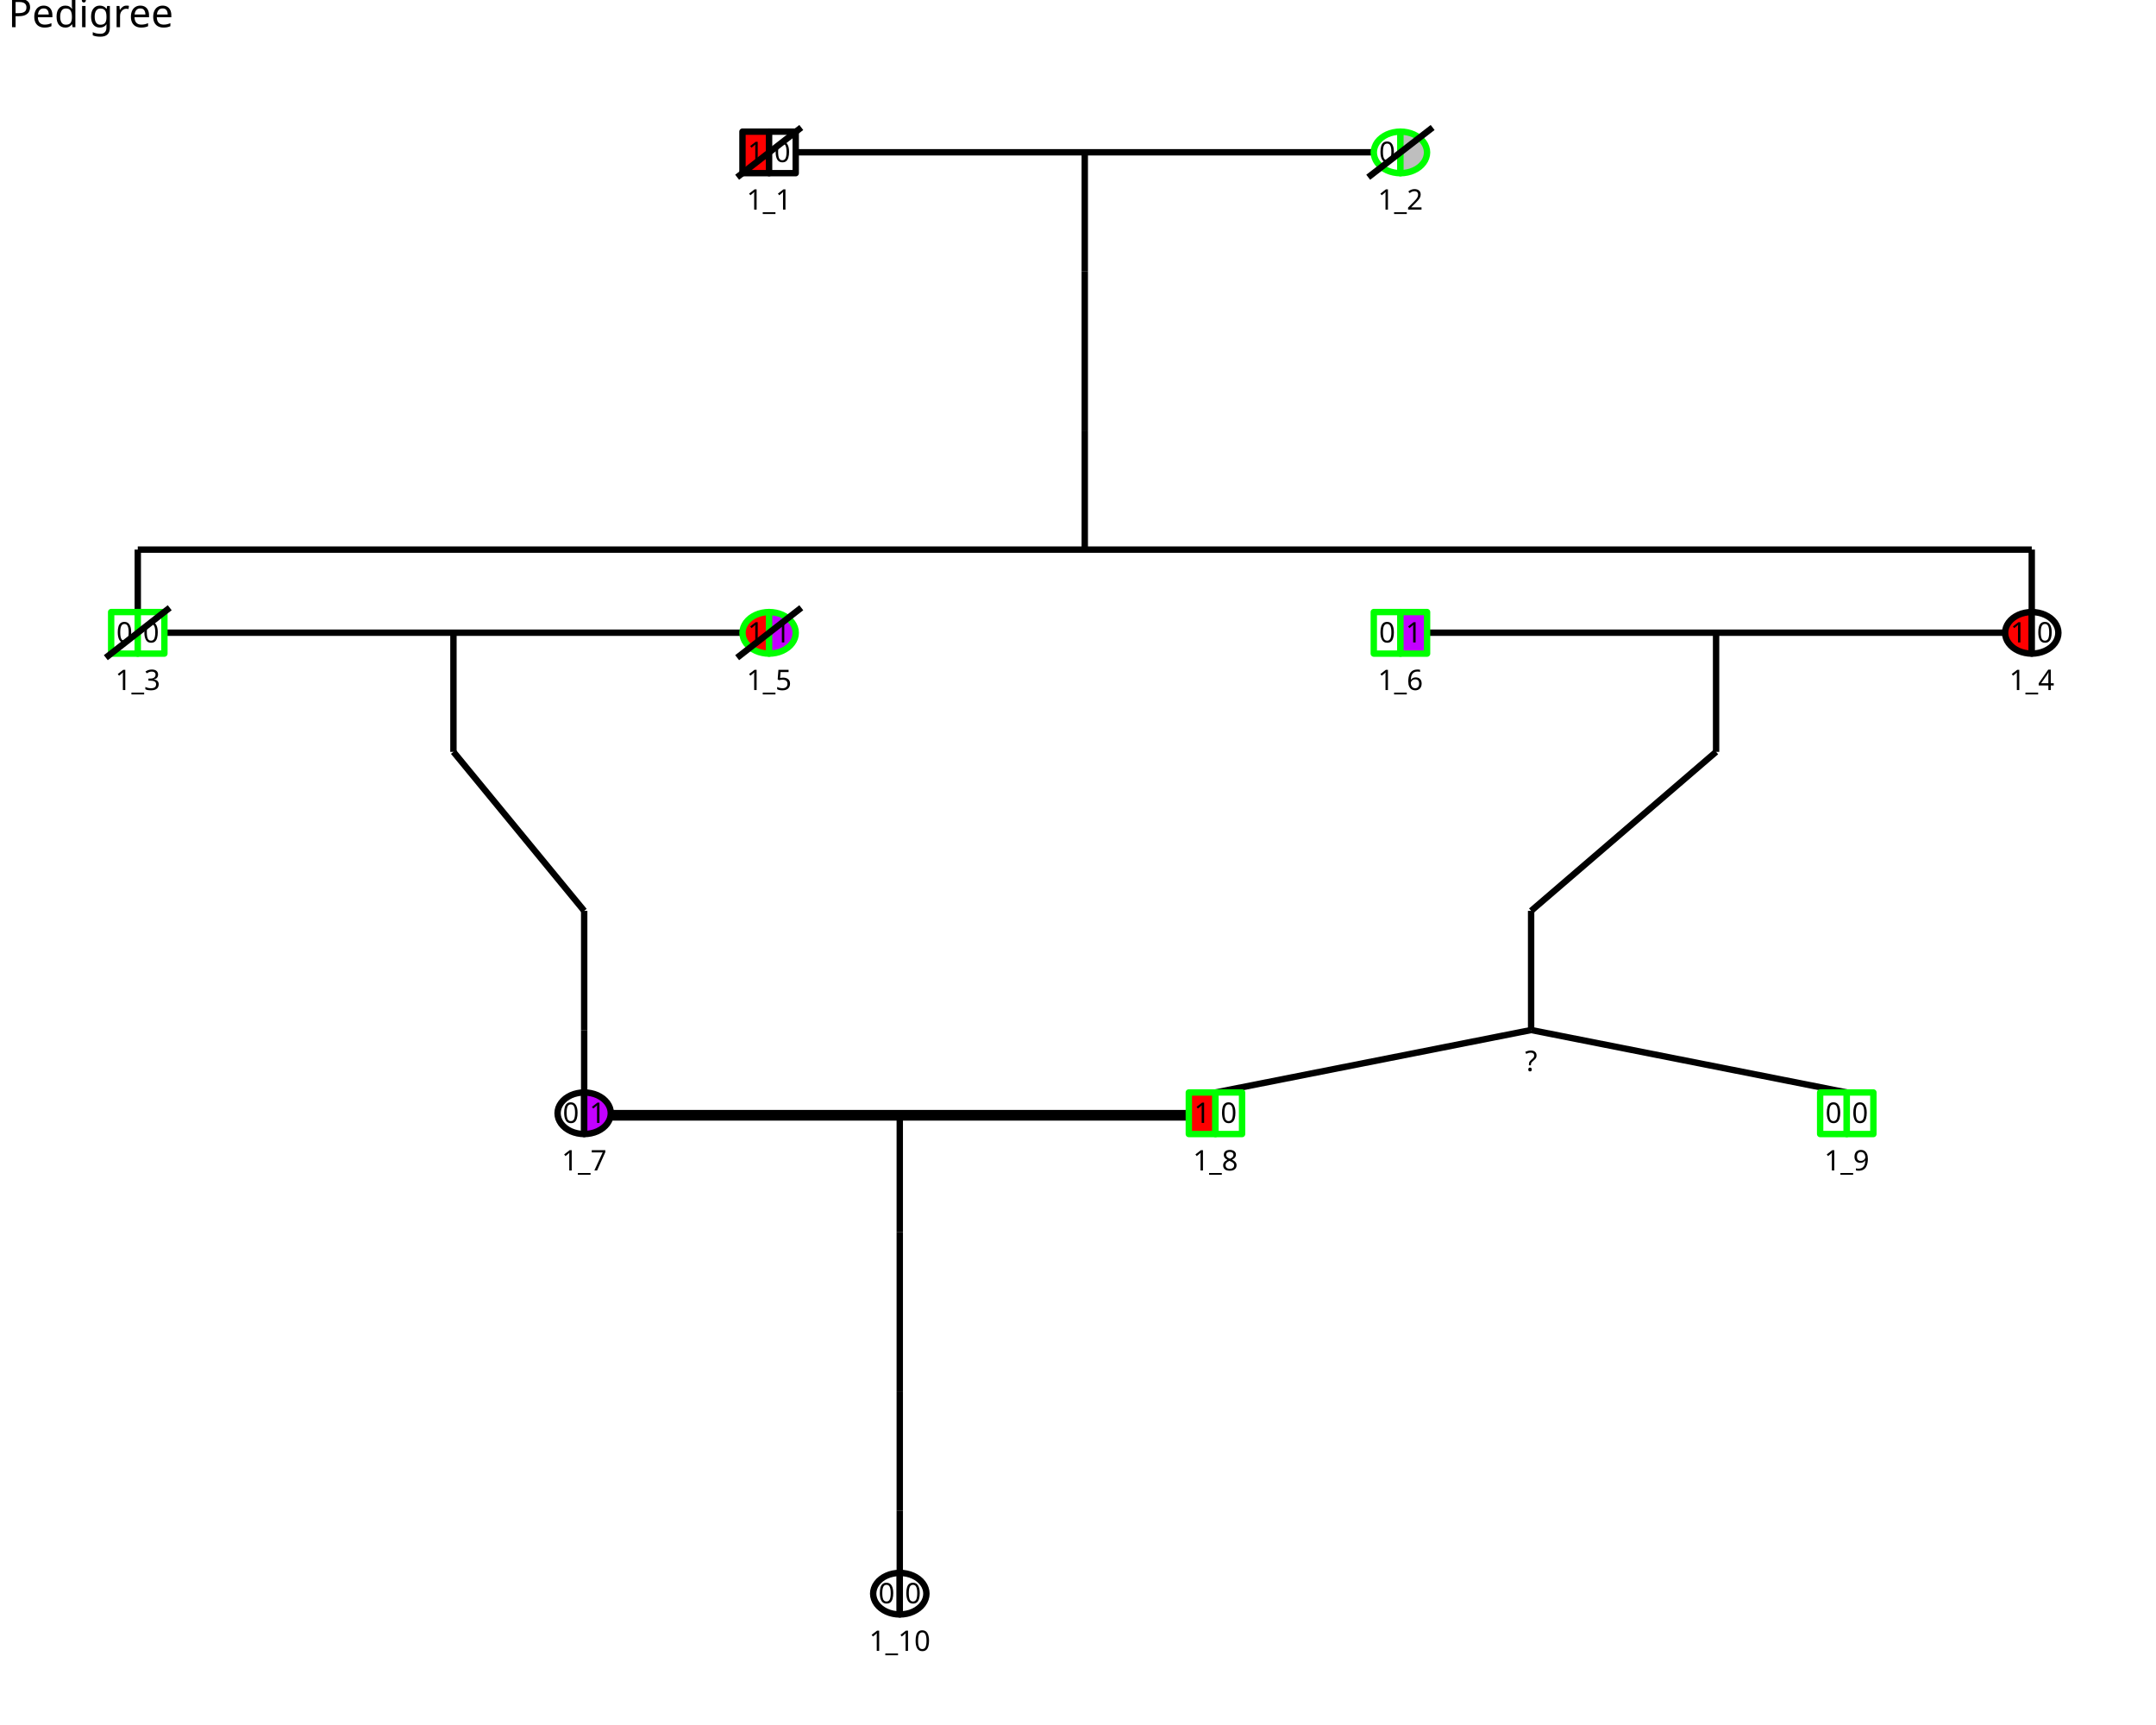
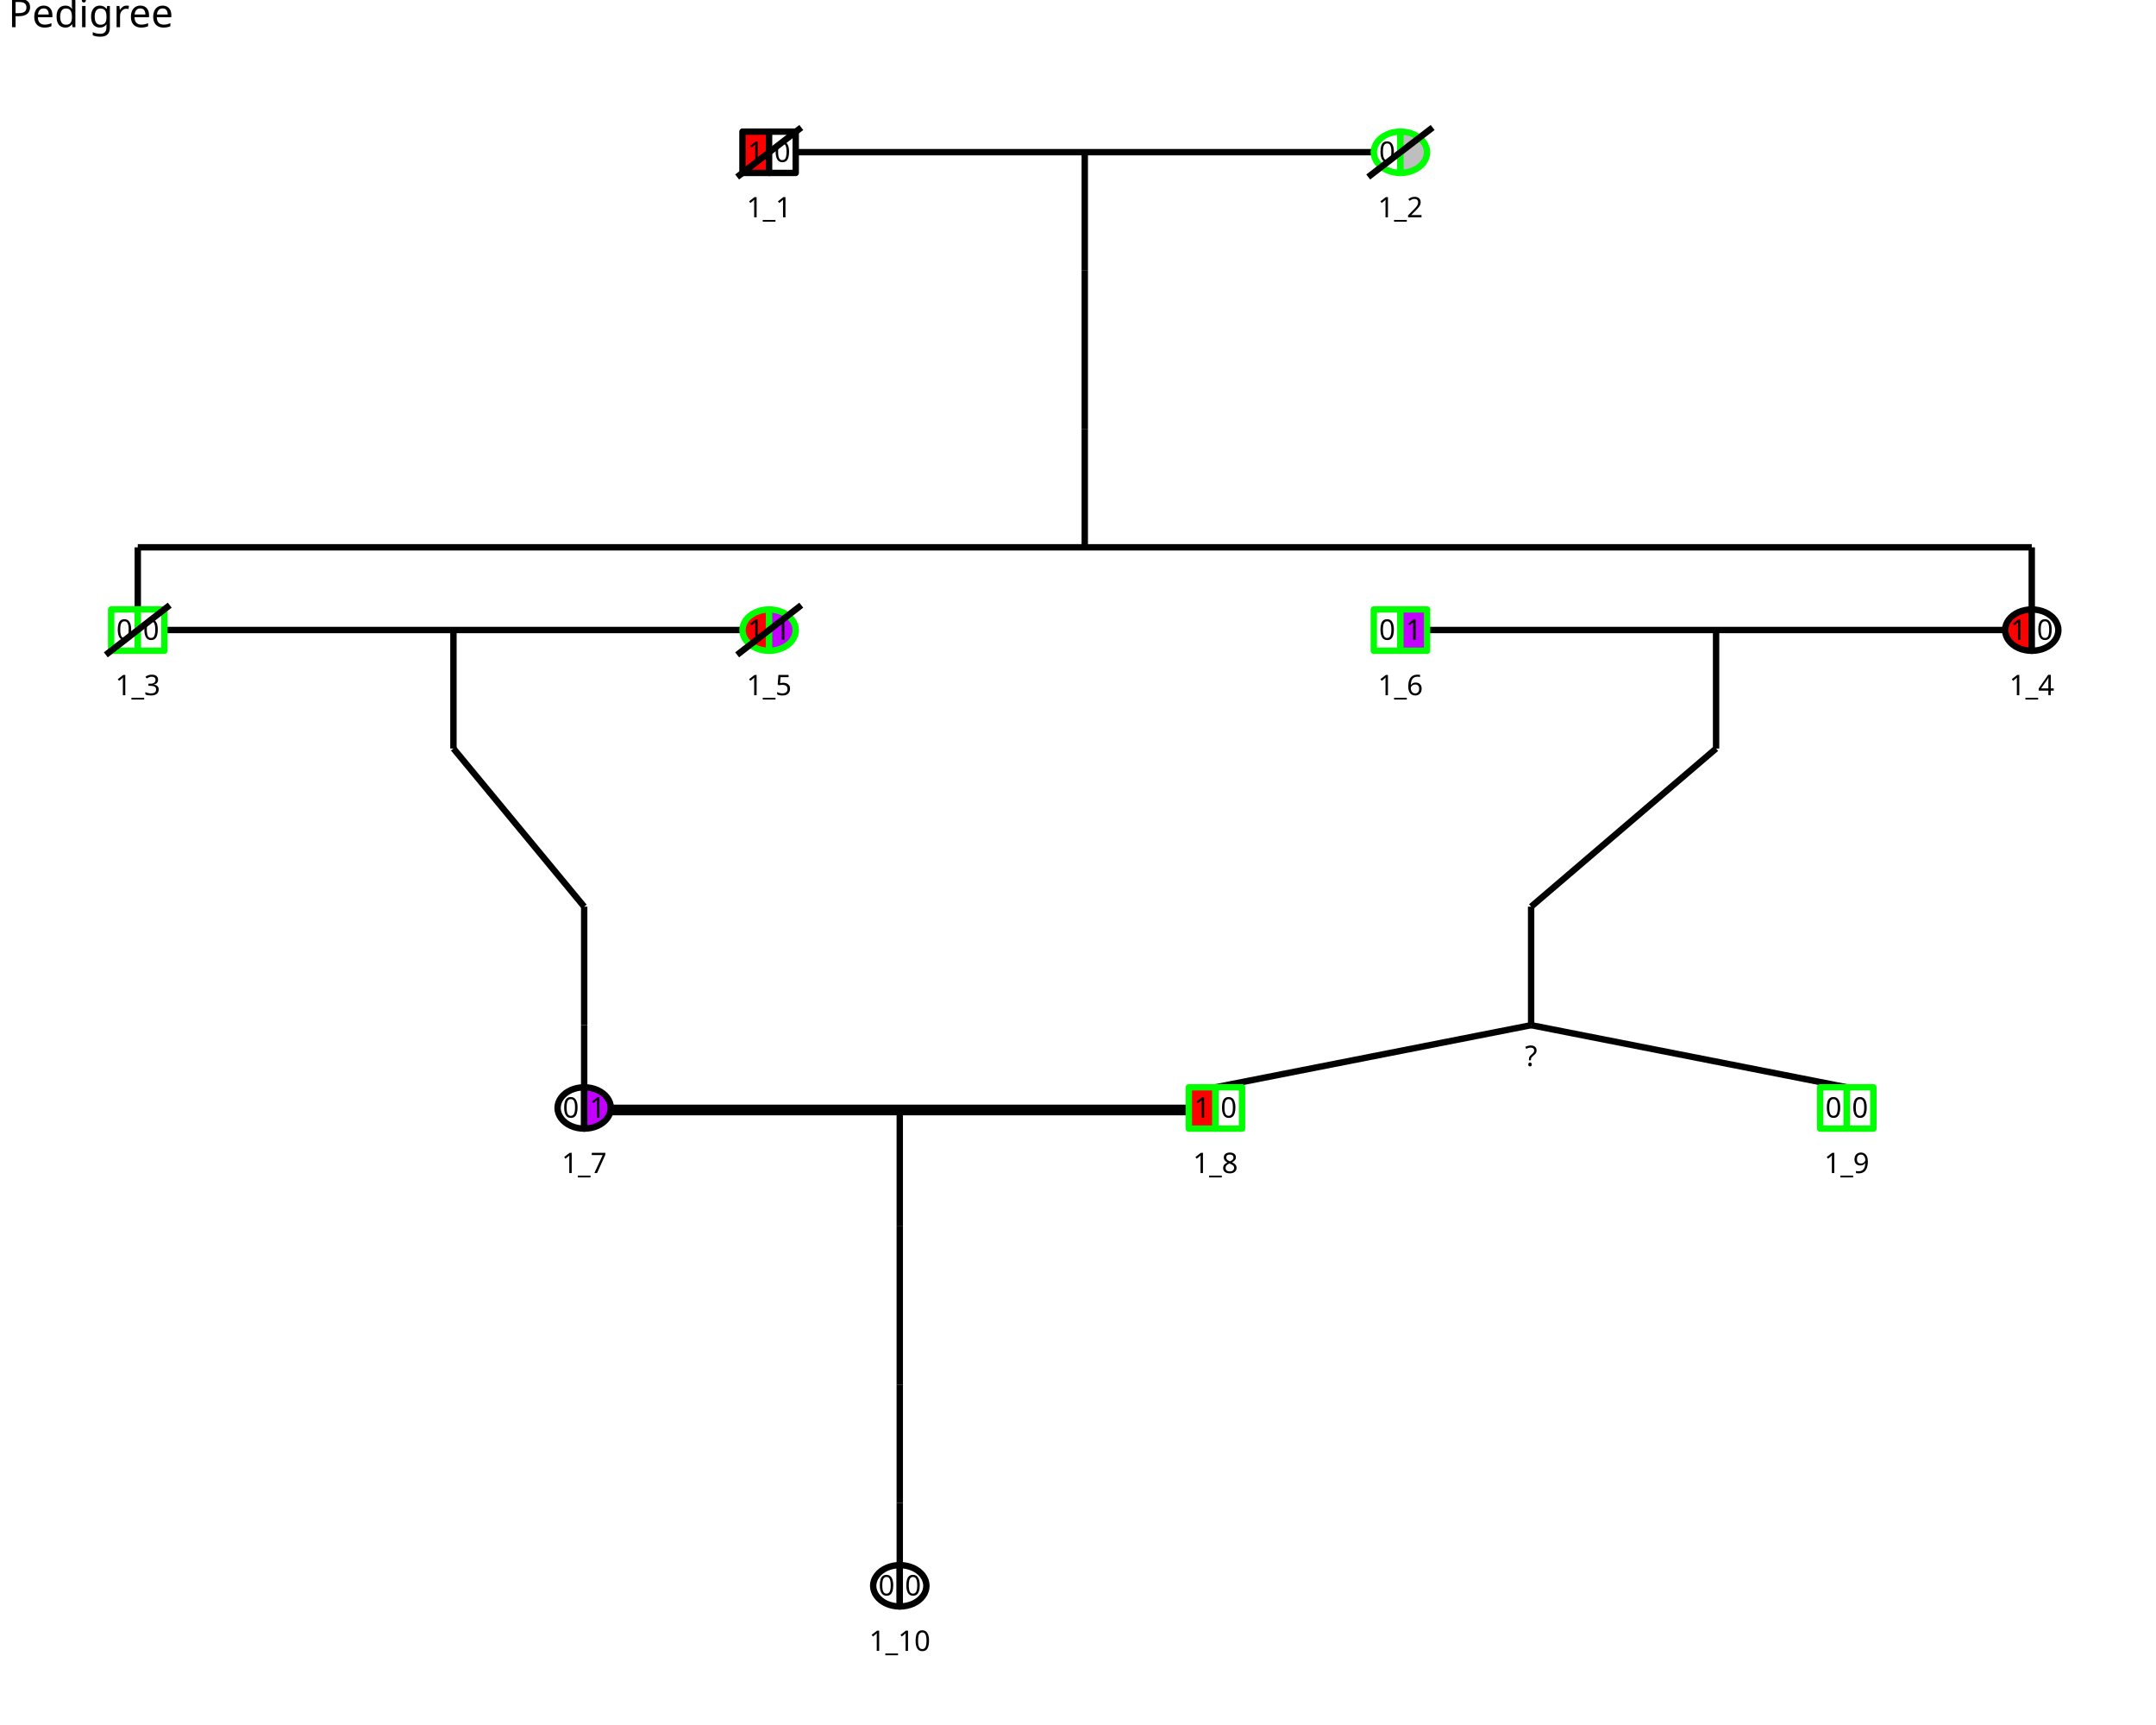
<svg xmlns="http://www.w3.org/2000/svg" class="svglite" data-engine-version="2.0" width="720.00pt" height="576.00pt" viewBox="0 0 720.00 576.00">
  <defs>
    <style type="text/css">
    .svglite line, .svglite polyline, .svglite polygon, .svglite path, .svglite rect, .svglite circle {
      fill: none;
      stroke: #000000;
      stroke-linecap: round;
      stroke-linejoin: round;
      stroke-miterlimit: 10.00;
    }
  </style>
  </defs>
  <rect width="100%" height="100%" style="stroke: none; fill: #FFFFFF;" />
  <defs>
    <clipPath id="cpMC4wMHw3MjAuMDB8MC4wMHw1NzYuMDA=">
      <rect x="0.00" y="0.00" width="720.00" height="576.00" />
    </clipPath>
  </defs>
  <g clip-path="url(#cpMC4wMHw3MjAuMDB8MC4wMHw1NzYuMDA=)">
    <rect x="0.00" y="0.00" width="720.00" height="576.00" style="stroke-width: 1.07; stroke: #FFFFFF; fill: #FFFFFF;" />
  </g>
  <defs>
    <clipPath id="cpMi43NHw3MjAuMDB8MTcuMzB8NTczLjI2">
      <rect x="2.74" y="17.30" width="717.26" height="555.96" />
    </clipPath>
  </defs>
  <g clip-path="url(#cpMi43NHw3MjAuMDB8MTcuMzB8NTczLjI2)">
    <rect x="2.74" y="17.30" width="717.26" height="555.96" style="stroke-width: 1.07; stroke: none;" />
-     <line x1="265.70" y1="50.85" x2="458.82" y2="50.85" style="stroke-width: 2.13; stroke-linecap: butt;" />
-     <line x1="54.90" y1="211.27" x2="247.95" y2="211.27" style="stroke-width: 2.13; stroke-linecap: butt;" />
-     <line x1="203.99" y1="371.69" x2="397.05" y2="371.69" style="stroke-width: 2.13; stroke-linecap: butt;" />
-     <line x1="476.53" y1="211.27" x2="669.65" y2="211.27" style="stroke-width: 2.13; stroke-linecap: butt;" />
-     <line x1="203.99" y1="373.13" x2="397.05" y2="373.13" style="stroke-width: 2.13; stroke-linecap: butt;" />
-     <line x1="46.01" y1="204.37" x2="46.01" y2="183.52" style="stroke-width: 2.13; stroke-linecap: butt;" />
-     <line x1="678.51" y1="204.37" x2="678.51" y2="183.52" style="stroke-width: 2.13; stroke-linecap: butt;" />
-     <line x1="46.01" y1="183.52" x2="678.51" y2="183.52" style="stroke-width: 2.13; stroke-linecap: butt;" />
-     <line x1="362.26" y1="183.52" x2="362.26" y2="143.73" style="stroke-width: 2.13; stroke-linecap: butt;" />
-     <line x1="362.26" y1="143.73" x2="362.26" y2="90.64" style="stroke-width: 2.13; stroke-linecap: butt;" />
-     <line x1="362.26" y1="90.64" x2="362.26" y2="50.85" style="stroke-width: 2.13; stroke-linecap: butt;" />
-     <line x1="195.09" y1="364.79" x2="195.09" y2="343.94" style="stroke-width: 2.13; stroke-linecap: butt;" />
-     <line x1="195.09" y1="343.94" x2="195.09" y2="343.94" style="stroke-width: 2.13; stroke-linecap: butt;" />
-     <line x1="195.09" y1="343.94" x2="195.09" y2="304.15" style="stroke-width: 2.13; stroke-linecap: butt;" />
-     <line x1="195.09" y1="304.15" x2="151.43" y2="251.05" style="stroke-width: 2.13; stroke-linecap: butt;" />
-     <line x1="151.43" y1="251.05" x2="151.43" y2="211.27" style="stroke-width: 2.13; stroke-linecap: butt;" />
-     <line x1="405.90" y1="364.79" x2="511.32" y2="343.94" style="stroke-width: 2.13; stroke-linecap: butt;" />
-     <line x1="616.73" y1="364.79" x2="511.32" y2="343.94" style="stroke-width: 2.13; stroke-linecap: butt;" />
-     <line x1="511.32" y1="343.94" x2="511.32" y2="343.94" style="stroke-width: 2.13; stroke-linecap: butt;" />
-     <line x1="511.32" y1="343.94" x2="511.32" y2="304.15" style="stroke-width: 2.13; stroke-linecap: butt;" />
-     <line x1="511.32" y1="304.15" x2="573.09" y2="251.05" style="stroke-width: 2.13; stroke-linecap: butt;" />
-     <line x1="573.09" y1="251.05" x2="573.09" y2="211.27" style="stroke-width: 2.13; stroke-linecap: butt;" />
-     <line x1="300.48" y1="525.21" x2="300.48" y2="504.36" style="stroke-width: 2.13; stroke-linecap: butt;" />
-     <line x1="300.48" y1="504.36" x2="300.48" y2="504.36" style="stroke-width: 2.13; stroke-linecap: butt;" />
-     <line x1="300.48" y1="504.36" x2="300.48" y2="464.57" style="stroke-width: 2.13; stroke-linecap: butt;" />
-     <line x1="300.48" y1="464.57" x2="300.48" y2="411.47" style="stroke-width: 2.13; stroke-linecap: butt;" />
-     <line x1="300.48" y1="411.47" x2="300.48" y2="371.69" style="stroke-width: 2.13; stroke-linecap: butt;" />
-     <polygon points="256.84,50.89 256.84,57.83 247.95,57.83 247.95,43.95 256.84,43.95 " style="stroke-width: 2.13; stroke-linecap: butt; fill: #FF0000;" />
-     <polygon points="46.01,211.31 46.01,218.25 37.12,218.25 37.12,204.37 46.01,204.37 " style="stroke-width: 2.13; stroke: #00FF00; stroke-linecap: butt; fill: #FFFFFF;" />
-     <polygon points="195.09,371.73 195.09,378.67 193.93,378.61 192.79,378.43 191.69,378.14 190.64,377.74 189.68,377.23 188.80,376.63 188.04,375.95 187.39,375.20 186.88,374.38 186.50,373.52 186.28,372.63 186.20,371.73 186.28,370.82 186.50,369.93 186.88,369.07 187.39,368.26 188.04,367.51 188.80,366.82 189.68,366.23 190.64,365.72 191.69,365.32 192.79,365.03 193.93,364.85 195.09,364.79 " style="stroke-width: 2.13; stroke-linecap: butt; fill: #FFFFFF;" />
-     <polygon points="300.48,532.15 300.48,539.08 299.32,539.03 298.18,538.85 297.08,538.56 296.04,538.16 295.07,537.65 294.20,537.05 293.43,536.37 292.79,535.62 292.27,534.80 291.90,533.94 291.67,533.05 291.59,532.15 291.67,531.24 291.90,530.35 292.27,529.49 292.79,528.68 293.43,527.92 294.20,527.24 295.07,526.64 296.04,526.14 297.08,525.74 298.18,525.45 299.32,525.27 300.48,525.21 " style="stroke-width: 2.13; stroke-linecap: butt; fill: #FFFFFF;" />
-     <polygon points="467.67,50.89 467.67,57.83 466.51,57.77 465.37,57.59 464.27,57.30 463.23,56.90 462.26,56.40 461.39,55.80 460.62,55.11 459.97,54.36 459.46,53.55 459.09,52.69 458.86,51.80 458.78,50.89 458.86,49.99 459.09,49.10 459.46,48.24 459.97,47.42 460.62,46.67 461.39,45.99 462.26,45.39 463.23,44.88 464.27,44.48 465.37,44.19 466.51,44.01 467.67,43.95 " style="stroke-width: 2.13; stroke: #00FF00; stroke-linecap: butt; fill: #FFFFFF;" />
-     <polygon points="256.84,211.31 256.84,218.25 255.68,218.19 254.54,218.01 253.44,217.72 252.40,217.32 251.43,216.81 250.56,216.22 249.79,215.53 249.14,214.78 248.63,213.97 248.25,213.11 248.03,212.22 247.95,211.31 248.03,210.40 248.25,209.51 248.63,208.66 249.14,207.84 249.79,207.09 250.56,206.40 251.43,205.81 252.40,205.30 253.44,204.90 254.54,204.61 255.68,204.43 256.84,204.37 " style="stroke-width: 2.13; stroke: #00FF00; stroke-linecap: butt; fill: #FF0000;" />
-     <polygon points="405.90,371.73 405.90,378.67 397.01,378.67 397.01,364.79 405.90,364.79 " style="stroke-width: 2.13; stroke: #00FF00; stroke-linecap: butt; fill: #FF0000;" />
-     <polygon points="467.67,211.31 467.67,218.25 458.78,218.25 458.78,204.37 467.67,204.37 " style="stroke-width: 2.13; stroke: #00FF00; stroke-linecap: butt; fill: #FFFFFF;" />
-     <polygon points="616.73,371.73 616.73,378.67 607.84,378.67 607.84,364.79 616.73,364.79 " style="stroke-width: 2.13; stroke: #00FF00; stroke-linecap: butt; fill: #FFFFFF;" />
-     <polygon points="678.51,211.31 678.51,218.25 677.35,218.19 676.21,218.01 675.10,217.72 674.06,217.32 673.09,216.81 672.22,216.22 671.45,215.53 670.81,214.78 670.29,213.97 669.92,213.11 669.69,212.22 669.62,211.31 669.69,210.40 669.92,209.51 670.29,208.66 670.81,207.84 671.45,207.09 672.22,206.40 673.09,205.81 674.06,205.30 675.10,204.90 676.21,204.61 677.35,204.43 678.51,204.37 " style="stroke-width: 2.13; stroke-linecap: butt; fill: #FF0000;" />
-     <polygon points="256.84,50.89 256.84,43.95 265.73,43.95 265.73,57.83 256.84,57.83 " style="stroke-width: 2.13; stroke-linecap: butt; fill: #FFFFFF;" />
-     <polygon points="46.01,211.31 46.01,204.37 54.90,204.37 54.90,218.25 46.01,218.25 " style="stroke-width: 2.13; stroke: #00FF00; stroke-linecap: butt; fill: #FFFFFF;" />
-     <polygon points="195.09,371.73 195.09,364.79 196.25,364.85 197.39,365.03 198.49,365.32 199.54,365.72 200.50,366.23 201.38,366.82 202.14,367.51 202.79,368.26 203.30,369.07 203.68,369.93 203.90,370.82 203.98,371.73 203.90,372.63 203.68,373.52 203.30,374.38 202.79,375.20 202.14,375.95 201.38,376.63 200.50,377.23 199.54,377.74 198.49,378.14 197.39,378.43 196.25,378.61 195.09,378.67 " style="stroke-width: 2.13; stroke-linecap: butt; fill: #C300FF;" />
-     <polygon points="300.48,532.15 300.48,525.21 301.65,525.27 302.79,525.45 303.89,525.74 304.93,526.14 305.90,526.64 306.77,527.24 307.54,527.92 308.18,528.68 308.70,529.49 309.07,530.35 309.30,531.24 309.38,532.15 309.30,533.05 309.07,533.94 308.70,534.80 308.18,535.62 307.54,536.37 306.77,537.05 305.90,537.65 304.93,538.16 303.89,538.56 302.79,538.85 301.65,539.03 300.48,539.08 " style="stroke-width: 2.13; stroke-linecap: butt; fill: #FFFFFF;" />
-     <polygon points="467.67,50.89 467.67,43.95 468.83,44.01 469.98,44.19 471.08,44.48 472.12,44.88 473.09,45.39 473.96,45.99 474.73,46.67 475.37,47.42 475.89,48.24 476.26,49.10 476.49,49.99 476.57,50.89 476.49,51.80 476.26,52.69 475.89,53.55 475.37,54.36 474.73,55.11 473.96,55.80 473.09,56.40 472.12,56.90 471.08,57.30 469.98,57.59 468.83,57.77 467.67,57.83 " style="stroke-width: 2.13; stroke: #00FF00; stroke-linecap: butt; fill: #BEBEBE;" />
-     <polygon points="256.84,211.31 256.84,204.37 258.00,204.43 259.14,204.61 260.24,204.90 261.29,205.30 262.25,205.81 263.13,206.40 263.90,207.09 264.54,207.84 265.06,208.66 265.43,209.51 265.66,210.40 265.73,211.31 265.66,212.22 265.43,213.11 265.06,213.97 264.54,214.78 263.90,215.53 263.13,216.22 262.25,216.81 261.29,217.32 260.24,217.72 259.14,218.01 258.00,218.19 256.84,218.25 " style="stroke-width: 2.13; stroke: #00FF00; stroke-linecap: butt; fill: #C300FF;" />
-     <polygon points="405.90,371.73 405.90,364.79 414.79,364.79 414.79,378.67 405.90,378.67 " style="stroke-width: 2.13; stroke: #00FF00; stroke-linecap: butt; fill: #FFFFFF;" />
-     <polygon points="467.67,211.31 467.67,204.37 476.57,204.37 476.57,218.25 467.67,218.25 " style="stroke-width: 2.13; stroke: #00FF00; stroke-linecap: butt; fill: #C300FF;" />
-     <polygon points="616.73,371.73 616.73,364.79 625.62,364.79 625.62,378.67 616.73,378.67 " style="stroke-width: 2.13; stroke: #00FF00; stroke-linecap: butt; fill: #FFFFFF;" />
-     <polygon points="678.51,211.31 678.51,204.37 679.67,204.43 680.81,204.61 681.91,204.90 682.95,205.30 683.92,205.81 684.79,206.40 685.56,207.09 686.21,207.84 686.72,208.66 687.09,209.51 687.32,210.40 687.40,211.31 687.32,212.22 687.09,213.11 686.72,213.97 686.21,214.78 685.56,215.53 684.79,216.22 683.92,216.81 682.95,217.32 681.91,217.72 680.81,218.01 679.67,218.19 678.51,218.25 " style="stroke-width: 2.13; stroke-linecap: butt; fill: #FFFFFF;" />
-     <line x1="246.17" y1="59.19" x2="267.59" y2="42.57" style="stroke-width: 2.13; stroke-linecap: butt;" />
-     <line x1="35.34" y1="219.61" x2="56.68" y2="202.93" style="stroke-width: 2.13; stroke-linecap: butt;" />
-     <line x1="456.92" y1="59.19" x2="478.43" y2="42.57" style="stroke-width: 2.13; stroke-linecap: butt;" />
-     <line x1="246.17" y1="219.61" x2="267.59" y2="202.93" style="stroke-width: 2.13; stroke-linecap: butt;" />
-     <text x="252.39" y="54.12" text-anchor="middle" style="font-size: 9.48px; font-family: sans;" textLength="5.28px" lengthAdjust="spacingAndGlyphs">1</text>
-     <text x="41.57" y="214.53" text-anchor="middle" style="font-size: 9.48px; font-family: sans;" textLength="5.28px" lengthAdjust="spacingAndGlyphs">0</text>
-     <text x="190.64" y="374.95" text-anchor="middle" style="font-size: 9.48px; font-family: sans;" textLength="5.28px" lengthAdjust="spacingAndGlyphs">0</text>
-     <text x="296.06" y="535.37" text-anchor="middle" style="font-size: 9.48px; font-family: sans;" textLength="5.28px" lengthAdjust="spacingAndGlyphs">0</text>
-     <text x="463.25" y="54.12" text-anchor="middle" style="font-size: 9.48px; font-family: sans;" textLength="5.28px" lengthAdjust="spacingAndGlyphs">0</text>
-     <text x="252.39" y="214.53" text-anchor="middle" style="font-size: 9.48px; font-family: sans;" textLength="5.28px" lengthAdjust="spacingAndGlyphs">1</text>
-     <text x="401.47" y="374.95" text-anchor="middle" style="font-size: 9.48px; font-family: sans;" textLength="5.28px" lengthAdjust="spacingAndGlyphs">1</text>
-     <text x="463.25" y="214.53" text-anchor="middle" style="font-size: 9.48px; font-family: sans;" textLength="5.28px" lengthAdjust="spacingAndGlyphs">0</text>
-     <text x="612.31" y="374.95" text-anchor="middle" style="font-size: 9.48px; font-family: sans;" textLength="5.28px" lengthAdjust="spacingAndGlyphs">0</text>
-     <text x="674.08" y="214.53" text-anchor="middle" style="font-size: 9.48px; font-family: sans;" textLength="5.28px" lengthAdjust="spacingAndGlyphs">1</text>
-     <text x="261.27" y="54.12" text-anchor="middle" style="font-size: 9.48px; font-family: sans;" textLength="5.28px" lengthAdjust="spacingAndGlyphs">0</text>
-     <text x="50.45" y="214.53" text-anchor="middle" style="font-size: 9.48px; font-family: sans;" textLength="5.28px" lengthAdjust="spacingAndGlyphs">0</text>
-     <text x="199.54" y="374.95" text-anchor="middle" style="font-size: 9.48px; font-family: sans;" textLength="5.28px" lengthAdjust="spacingAndGlyphs">1</text>
-     <text x="304.91" y="535.37" text-anchor="middle" style="font-size: 9.48px; font-family: sans;" textLength="5.28px" lengthAdjust="spacingAndGlyphs">0</text>
-     <text x="261.27" y="214.53" text-anchor="middle" style="font-size: 9.48px; font-family: sans;" textLength="5.28px" lengthAdjust="spacingAndGlyphs">1</text>
-     <text x="410.33" y="374.95" text-anchor="middle" style="font-size: 9.48px; font-family: sans;" textLength="5.28px" lengthAdjust="spacingAndGlyphs">0</text>
-     <text x="472.10" y="214.53" text-anchor="middle" style="font-size: 9.48px; font-family: sans;" textLength="5.28px" lengthAdjust="spacingAndGlyphs">1</text>
-     <text x="621.16" y="374.95" text-anchor="middle" style="font-size: 9.48px; font-family: sans;" textLength="5.28px" lengthAdjust="spacingAndGlyphs">0</text>
-     <text x="682.93" y="214.53" text-anchor="middle" style="font-size: 9.48px; font-family: sans;" textLength="5.28px" lengthAdjust="spacingAndGlyphs">0</text>
-     <text x="511.32" y="357.63" text-anchor="middle" style="font-size: 9.48px; font-family: sans;" textLength="5.28px" lengthAdjust="spacingAndGlyphs">?</text>
-     <text x="256.84" y="70.00" text-anchor="middle" style="font-size: 9.48px; font-family: sans;" textLength="15.83px" lengthAdjust="spacingAndGlyphs">1_1</text>
-     <text x="46.01" y="230.42" text-anchor="middle" style="font-size: 9.48px; font-family: sans;" textLength="15.83px" lengthAdjust="spacingAndGlyphs">1_3</text>
-     <text x="195.09" y="390.83" text-anchor="middle" style="font-size: 9.48px; font-family: sans;" textLength="15.83px" lengthAdjust="spacingAndGlyphs">1_7</text>
+     <line x1="265.70" y1="50.81" x2="458.82" y2="50.81" style="stroke-width: 2.13; stroke-linecap: butt;" />
+     <line x1="54.90" y1="210.37" x2="247.95" y2="210.37" style="stroke-width: 2.13; stroke-linecap: butt;" />
+     <line x1="203.99" y1="369.92" x2="397.05" y2="369.92" style="stroke-width: 2.13; stroke-linecap: butt;" />
+     <line x1="476.53" y1="210.37" x2="669.65" y2="210.37" style="stroke-width: 2.13; stroke-linecap: butt;" />
+     <line x1="203.99" y1="371.36" x2="397.05" y2="371.36" style="stroke-width: 2.13; stroke-linecap: butt;" />
+     <line x1="46.01" y1="203.50" x2="46.01" y2="182.76" style="stroke-width: 2.13; stroke-linecap: butt;" />
+     <line x1="678.51" y1="203.50" x2="678.51" y2="182.76" style="stroke-width: 2.13; stroke-linecap: butt;" />
+     <line x1="46.01" y1="182.76" x2="678.51" y2="182.76" style="stroke-width: 2.13; stroke-linecap: butt;" />
+     <line x1="362.26" y1="182.76" x2="362.26" y2="143.19" style="stroke-width: 2.13; stroke-linecap: butt;" />
+     <line x1="362.26" y1="143.19" x2="362.26" y2="90.38" style="stroke-width: 2.13; stroke-linecap: butt;" />
+     <line x1="362.26" y1="90.38" x2="362.26" y2="50.81" style="stroke-width: 2.13; stroke-linecap: butt;" />
+     <line x1="195.09" y1="363.06" x2="195.09" y2="342.32" style="stroke-width: 2.13; stroke-linecap: butt;" />
+     <line x1="195.09" y1="342.32" x2="195.09" y2="342.32" style="stroke-width: 2.13; stroke-linecap: butt;" />
+     <line x1="195.09" y1="342.32" x2="195.09" y2="302.75" style="stroke-width: 2.13; stroke-linecap: butt;" />
+     <line x1="195.09" y1="302.75" x2="151.43" y2="249.94" style="stroke-width: 2.13; stroke-linecap: butt;" />
+     <line x1="151.43" y1="249.94" x2="151.43" y2="210.37" style="stroke-width: 2.13; stroke-linecap: butt;" />
+     <line x1="405.90" y1="363.06" x2="511.32" y2="342.32" style="stroke-width: 2.13; stroke-linecap: butt;" />
+     <line x1="616.73" y1="363.06" x2="511.32" y2="342.32" style="stroke-width: 2.13; stroke-linecap: butt;" />
+     <line x1="511.32" y1="342.32" x2="511.32" y2="342.32" style="stroke-width: 2.13; stroke-linecap: butt;" />
+     <line x1="511.32" y1="342.32" x2="511.32" y2="302.75" style="stroke-width: 2.13; stroke-linecap: butt;" />
+     <line x1="511.32" y1="302.75" x2="573.09" y2="249.94" style="stroke-width: 2.13; stroke-linecap: butt;" />
+     <line x1="573.09" y1="249.94" x2="573.09" y2="210.37" style="stroke-width: 2.13; stroke-linecap: butt;" />
+     <line x1="300.48" y1="522.62" x2="300.48" y2="501.88" style="stroke-width: 2.13; stroke-linecap: butt;" />
+     <line x1="300.48" y1="501.88" x2="300.48" y2="501.88" style="stroke-width: 2.13; stroke-linecap: butt;" />
+     <line x1="300.48" y1="501.88" x2="300.48" y2="462.31" style="stroke-width: 2.13; stroke-linecap: butt;" />
+     <line x1="300.48" y1="462.31" x2="300.48" y2="409.49" style="stroke-width: 2.13; stroke-linecap: butt;" />
+     <line x1="300.48" y1="409.49" x2="300.48" y2="369.92" style="stroke-width: 2.13; stroke-linecap: butt;" />
+     <polygon points="256.84,50.85 256.84,57.75 247.95,57.75 247.95,43.95 256.84,43.95 " style="stroke-width: 2.13; stroke-linecap: butt; fill: #FF0000;" />
+     <polygon points="46.01,210.40 46.01,217.30 37.12,217.30 37.12,203.50 46.01,203.50 " style="stroke-width: 2.13; stroke: #00FF00; stroke-linecap: butt; fill: #FFFFFF;" />
+     <polygon points="195.09,369.96 195.09,376.86 193.93,376.80 192.79,376.63 191.69,376.34 190.64,375.94 189.68,375.44 188.80,374.84 188.04,374.16 187.39,373.41 186.88,372.60 186.50,371.75 186.28,370.86 186.20,369.96 186.28,369.06 186.50,368.18 186.88,367.32 187.39,366.51 188.04,365.76 188.80,365.08 189.68,364.49 190.64,363.99 191.69,363.59 192.79,363.30 193.93,363.12 195.09,363.06 " style="stroke-width: 2.13; stroke-linecap: butt; fill: #FFFFFF;" />
+     <polygon points="300.48,529.52 300.48,536.42 299.32,536.36 298.18,536.18 297.08,535.89 296.04,535.50 295.07,534.99 294.20,534.40 293.43,533.72 292.79,532.97 292.27,532.16 291.90,531.31 291.67,530.42 291.59,529.52 291.67,528.62 291.90,527.73 292.27,526.88 292.79,526.07 293.43,525.32 294.20,524.64 295.07,524.05 296.04,523.54 297.08,523.15 298.18,522.85 299.32,522.68 300.48,522.62 " style="stroke-width: 2.13; stroke-linecap: butt; fill: #FFFFFF;" />
+     <polygon points="467.67,50.85 467.67,57.75 466.51,57.69 465.37,57.51 464.27,57.22 463.23,56.82 462.26,56.32 461.39,55.73 460.62,55.05 459.97,54.30 459.46,53.49 459.09,52.63 458.86,51.75 458.78,50.85 458.86,49.95 459.09,49.06 459.46,48.21 459.97,47.40 460.62,46.65 461.39,45.97 462.26,45.37 463.23,44.87 464.27,44.47 465.37,44.18 466.51,44.01 467.67,43.95 " style="stroke-width: 2.13; stroke: #00FF00; stroke-linecap: butt; fill: #FFFFFF;" />
+     <polygon points="256.84,210.40 256.84,217.30 255.68,217.25 254.54,217.07 253.44,216.78 252.40,216.38 251.43,215.88 250.56,215.28 249.79,214.61 249.14,213.85 248.63,213.05 248.25,212.19 248.03,211.31 247.95,210.40 248.03,209.50 248.25,208.62 248.63,207.76 249.14,206.95 249.79,206.20 250.56,205.53 251.43,204.93 252.40,204.43 253.44,204.03 254.54,203.74 255.68,203.56 256.84,203.50 " style="stroke-width: 2.13; stroke: #00FF00; stroke-linecap: butt; fill: #FF0000;" />
+     <polygon points="405.90,369.96 405.90,376.86 397.01,376.86 397.01,363.06 405.90,363.06 " style="stroke-width: 2.13; stroke: #00FF00; stroke-linecap: butt; fill: #FF0000;" />
+     <polygon points="467.67,210.40 467.67,217.30 458.78,217.30 458.78,203.50 467.67,203.50 " style="stroke-width: 2.13; stroke: #00FF00; stroke-linecap: butt; fill: #FFFFFF;" />
+     <polygon points="616.73,369.96 616.73,376.86 607.84,376.86 607.84,363.06 616.73,363.06 " style="stroke-width: 2.13; stroke: #00FF00; stroke-linecap: butt; fill: #FFFFFF;" />
+     <polygon points="678.51,210.40 678.51,217.30 677.35,217.25 676.21,217.07 675.10,216.78 674.06,216.38 673.09,215.88 672.22,215.28 671.45,214.61 670.81,213.85 670.29,213.05 669.92,212.19 669.69,211.31 669.62,210.40 669.69,209.50 669.92,208.62 670.29,207.76 670.81,206.95 671.45,206.20 672.22,205.53 673.09,204.93 674.06,204.43 675.10,204.03 676.21,203.74 677.35,203.56 678.51,203.50 " style="stroke-width: 2.13; stroke-linecap: butt; fill: #FF0000;" />
+     <polygon points="256.84,50.85 256.84,43.95 265.73,43.95 265.73,57.75 256.84,57.75 " style="stroke-width: 2.13; stroke-linecap: butt; fill: #FFFFFF;" />
+     <polygon points="46.01,210.40 46.01,203.50 54.90,203.50 54.90,217.30 46.01,217.30 " style="stroke-width: 2.13; stroke: #00FF00; stroke-linecap: butt; fill: #FFFFFF;" />
+     <polygon points="195.09,369.96 195.09,363.06 196.25,363.12 197.39,363.30 198.49,363.59 199.54,363.99 200.50,364.49 201.38,365.08 202.14,365.76 202.79,366.51 203.30,367.32 203.68,368.18 203.90,369.06 203.98,369.96 203.90,370.86 203.68,371.75 203.30,372.60 202.79,373.41 202.14,374.16 201.38,374.84 200.50,375.44 199.54,375.94 198.49,376.34 197.39,376.63 196.25,376.80 195.09,376.86 " style="stroke-width: 2.13; stroke-linecap: butt; fill: #C300FF;" />
+     <polygon points="300.48,529.52 300.48,522.62 301.65,522.68 302.79,522.85 303.89,523.15 304.93,523.54 305.90,524.05 306.77,524.64 307.54,525.32 308.18,526.07 308.70,526.88 309.07,527.73 309.30,528.62 309.38,529.52 309.30,530.42 309.07,531.31 308.70,532.16 308.18,532.97 307.54,533.72 306.77,534.40 305.90,534.99 304.93,535.50 303.89,535.89 302.79,536.18 301.65,536.36 300.48,536.42 " style="stroke-width: 2.13; stroke-linecap: butt; fill: #FFFFFF;" />
+     <polygon points="467.67,50.85 467.67,43.95 468.83,44.01 469.98,44.18 471.08,44.47 472.12,44.87 473.09,45.37 473.96,45.97 474.73,46.65 475.37,47.40 475.89,48.21 476.26,49.06 476.49,49.95 476.57,50.85 476.49,51.75 476.26,52.63 475.89,53.49 475.37,54.30 474.73,55.05 473.96,55.73 473.09,56.32 472.12,56.82 471.08,57.22 469.98,57.51 468.83,57.69 467.67,57.75 " style="stroke-width: 2.13; stroke: #00FF00; stroke-linecap: butt; fill: #BEBEBE;" />
+     <polygon points="256.84,210.40 256.84,203.50 258.00,203.56 259.14,203.74 260.24,204.03 261.29,204.43 262.25,204.93 263.13,205.53 263.90,206.20 264.54,206.95 265.06,207.76 265.43,208.62 265.66,209.50 265.73,210.40 265.66,211.31 265.43,212.19 265.06,213.05 264.54,213.85 263.90,214.61 263.13,215.28 262.25,215.88 261.29,216.38 260.24,216.78 259.14,217.07 258.00,217.25 256.84,217.30 " style="stroke-width: 2.13; stroke: #00FF00; stroke-linecap: butt; fill: #C300FF;" />
+     <polygon points="405.90,369.96 405.90,363.06 414.79,363.06 414.79,376.86 405.90,376.86 " style="stroke-width: 2.13; stroke: #00FF00; stroke-linecap: butt; fill: #FFFFFF;" />
+     <polygon points="467.67,210.40 467.67,203.50 476.57,203.50 476.57,217.30 467.67,217.30 " style="stroke-width: 2.13; stroke: #00FF00; stroke-linecap: butt; fill: #C300FF;" />
+     <polygon points="616.73,369.96 616.73,363.06 625.62,363.06 625.62,376.86 616.73,376.86 " style="stroke-width: 2.13; stroke: #00FF00; stroke-linecap: butt; fill: #FFFFFF;" />
+     <polygon points="678.51,210.40 678.51,203.50 679.67,203.56 680.81,203.74 681.91,204.03 682.95,204.43 683.92,204.93 684.79,205.53 685.56,206.20 686.21,206.95 686.72,207.76 687.09,208.62 687.32,209.50 687.40,210.40 687.32,211.31 687.09,212.19 686.72,213.05 686.21,213.85 685.56,214.61 684.79,215.28 683.92,215.88 682.95,216.38 681.91,216.78 680.81,217.07 679.67,217.25 678.51,217.30 " style="stroke-width: 2.13; stroke-linecap: butt; fill: #FFFFFF;" />
+     <line x1="246.17" y1="59.10" x2="267.59" y2="42.57" style="stroke-width: 2.13; stroke-linecap: butt;" />
+     <line x1="35.34" y1="218.66" x2="56.68" y2="202.07" style="stroke-width: 2.13; stroke-linecap: butt;" />
+     <line x1="456.92" y1="59.10" x2="478.43" y2="42.57" style="stroke-width: 2.13; stroke-linecap: butt;" />
+     <line x1="246.17" y1="218.66" x2="267.59" y2="202.07" style="stroke-width: 2.13; stroke-linecap: butt;" />
+     <text x="252.39" y="54.07" text-anchor="middle" style="font-size: 9.48px; font-family: sans;" textLength="5.28px" lengthAdjust="spacingAndGlyphs">1</text>
+     <text x="41.57" y="213.63" text-anchor="middle" style="font-size: 9.48px; font-family: sans;" textLength="5.28px" lengthAdjust="spacingAndGlyphs">0</text>
+     <text x="190.64" y="373.19" text-anchor="middle" style="font-size: 9.48px; font-family: sans;" textLength="5.28px" lengthAdjust="spacingAndGlyphs">0</text>
+     <text x="296.06" y="532.74" text-anchor="middle" style="font-size: 9.48px; font-family: sans;" textLength="5.28px" lengthAdjust="spacingAndGlyphs">0</text>
+     <text x="463.25" y="54.07" text-anchor="middle" style="font-size: 9.48px; font-family: sans;" textLength="5.28px" lengthAdjust="spacingAndGlyphs">0</text>
+     <text x="252.39" y="213.63" text-anchor="middle" style="font-size: 9.48px; font-family: sans;" textLength="5.28px" lengthAdjust="spacingAndGlyphs">1</text>
+     <text x="401.47" y="373.19" text-anchor="middle" style="font-size: 9.48px; font-family: sans;" textLength="5.28px" lengthAdjust="spacingAndGlyphs">1</text>
+     <text x="463.25" y="213.63" text-anchor="middle" style="font-size: 9.48px; font-family: sans;" textLength="5.28px" lengthAdjust="spacingAndGlyphs">0</text>
+     <text x="612.31" y="373.19" text-anchor="middle" style="font-size: 9.48px; font-family: sans;" textLength="5.28px" lengthAdjust="spacingAndGlyphs">0</text>
+     <text x="674.08" y="213.63" text-anchor="middle" style="font-size: 9.48px; font-family: sans;" textLength="5.28px" lengthAdjust="spacingAndGlyphs">1</text>
+     <text x="261.27" y="54.07" text-anchor="middle" style="font-size: 9.48px; font-family: sans;" textLength="5.28px" lengthAdjust="spacingAndGlyphs">0</text>
+     <text x="50.45" y="213.63" text-anchor="middle" style="font-size: 9.48px; font-family: sans;" textLength="5.28px" lengthAdjust="spacingAndGlyphs">0</text>
+     <text x="199.54" y="373.19" text-anchor="middle" style="font-size: 9.48px; font-family: sans;" textLength="5.28px" lengthAdjust="spacingAndGlyphs">1</text>
+     <text x="304.91" y="532.74" text-anchor="middle" style="font-size: 9.48px; font-family: sans;" textLength="5.28px" lengthAdjust="spacingAndGlyphs">0</text>
+     <text x="261.27" y="213.63" text-anchor="middle" style="font-size: 9.48px; font-family: sans;" textLength="5.28px" lengthAdjust="spacingAndGlyphs">1</text>
+     <text x="410.33" y="373.19" text-anchor="middle" style="font-size: 9.48px; font-family: sans;" textLength="5.28px" lengthAdjust="spacingAndGlyphs">0</text>
+     <text x="472.10" y="213.63" text-anchor="middle" style="font-size: 9.48px; font-family: sans;" textLength="5.28px" lengthAdjust="spacingAndGlyphs">1</text>
+     <text x="621.16" y="373.19" text-anchor="middle" style="font-size: 9.48px; font-family: sans;" textLength="5.28px" lengthAdjust="spacingAndGlyphs">0</text>
+     <text x="682.93" y="213.63" text-anchor="middle" style="font-size: 9.48px; font-family: sans;" textLength="5.28px" lengthAdjust="spacingAndGlyphs">0</text>
+     <text x="511.32" y="355.95" text-anchor="middle" style="font-size: 9.48px; font-family: sans;" textLength="5.28px" lengthAdjust="spacingAndGlyphs">?</text>
+     <text x="256.84" y="72.58" text-anchor="middle" style="font-size: 9.48px; font-family: sans;" textLength="15.83px" lengthAdjust="spacingAndGlyphs">1_1</text>
+     <text x="46.01" y="232.14" text-anchor="middle" style="font-size: 9.48px; font-family: sans;" textLength="15.83px" lengthAdjust="spacingAndGlyphs">1_3</text>
+     <text x="195.09" y="391.70" text-anchor="middle" style="font-size: 9.48px; font-family: sans;" textLength="15.83px" lengthAdjust="spacingAndGlyphs">1_7</text>
    <text x="300.48" y="551.25" text-anchor="middle" style="font-size: 9.48px; font-family: sans;" textLength="21.10px" lengthAdjust="spacingAndGlyphs">1_10</text>
-     <text x="467.67" y="70.00" text-anchor="middle" style="font-size: 9.48px; font-family: sans;" textLength="15.83px" lengthAdjust="spacingAndGlyphs">1_2</text>
-     <text x="256.84" y="230.42" text-anchor="middle" style="font-size: 9.48px; font-family: sans;" textLength="15.83px" lengthAdjust="spacingAndGlyphs">1_5</text>
-     <text x="405.90" y="390.83" text-anchor="middle" style="font-size: 9.48px; font-family: sans;" textLength="15.83px" lengthAdjust="spacingAndGlyphs">1_8</text>
-     <text x="467.67" y="230.42" text-anchor="middle" style="font-size: 9.48px; font-family: sans;" textLength="15.83px" lengthAdjust="spacingAndGlyphs">1_6</text>
-     <text x="616.73" y="390.83" text-anchor="middle" style="font-size: 9.48px; font-family: sans;" textLength="15.83px" lengthAdjust="spacingAndGlyphs">1_9</text>
-     <text x="678.51" y="230.42" text-anchor="middle" style="font-size: 9.48px; font-family: sans;" textLength="15.83px" lengthAdjust="spacingAndGlyphs">1_4</text>
+     <text x="467.67" y="72.58" text-anchor="middle" style="font-size: 9.48px; font-family: sans;" textLength="15.83px" lengthAdjust="spacingAndGlyphs">1_2</text>
+     <text x="256.84" y="232.14" text-anchor="middle" style="font-size: 9.48px; font-family: sans;" textLength="15.83px" lengthAdjust="spacingAndGlyphs">1_5</text>
+     <text x="405.90" y="391.70" text-anchor="middle" style="font-size: 9.48px; font-family: sans;" textLength="15.83px" lengthAdjust="spacingAndGlyphs">1_8</text>
+     <text x="467.67" y="232.14" text-anchor="middle" style="font-size: 9.48px; font-family: sans;" textLength="15.83px" lengthAdjust="spacingAndGlyphs">1_6</text>
+     <text x="616.73" y="391.70" text-anchor="middle" style="font-size: 9.48px; font-family: sans;" textLength="15.83px" lengthAdjust="spacingAndGlyphs">1_9</text>
+     <text x="678.51" y="232.14" text-anchor="middle" style="font-size: 9.48px; font-family: sans;" textLength="15.83px" lengthAdjust="spacingAndGlyphs">1_4</text>
  </g>
  <g clip-path="url(#cpMC4wMHw3MjAuMDB8MC4wMHw1NzYuMDA=)">
    <text x="2.74" y="9.08" style="font-size: 13.20px; font-family: sans;" textLength="52.84px" lengthAdjust="spacingAndGlyphs">Pedigree</text>
  </g>
</svg>
